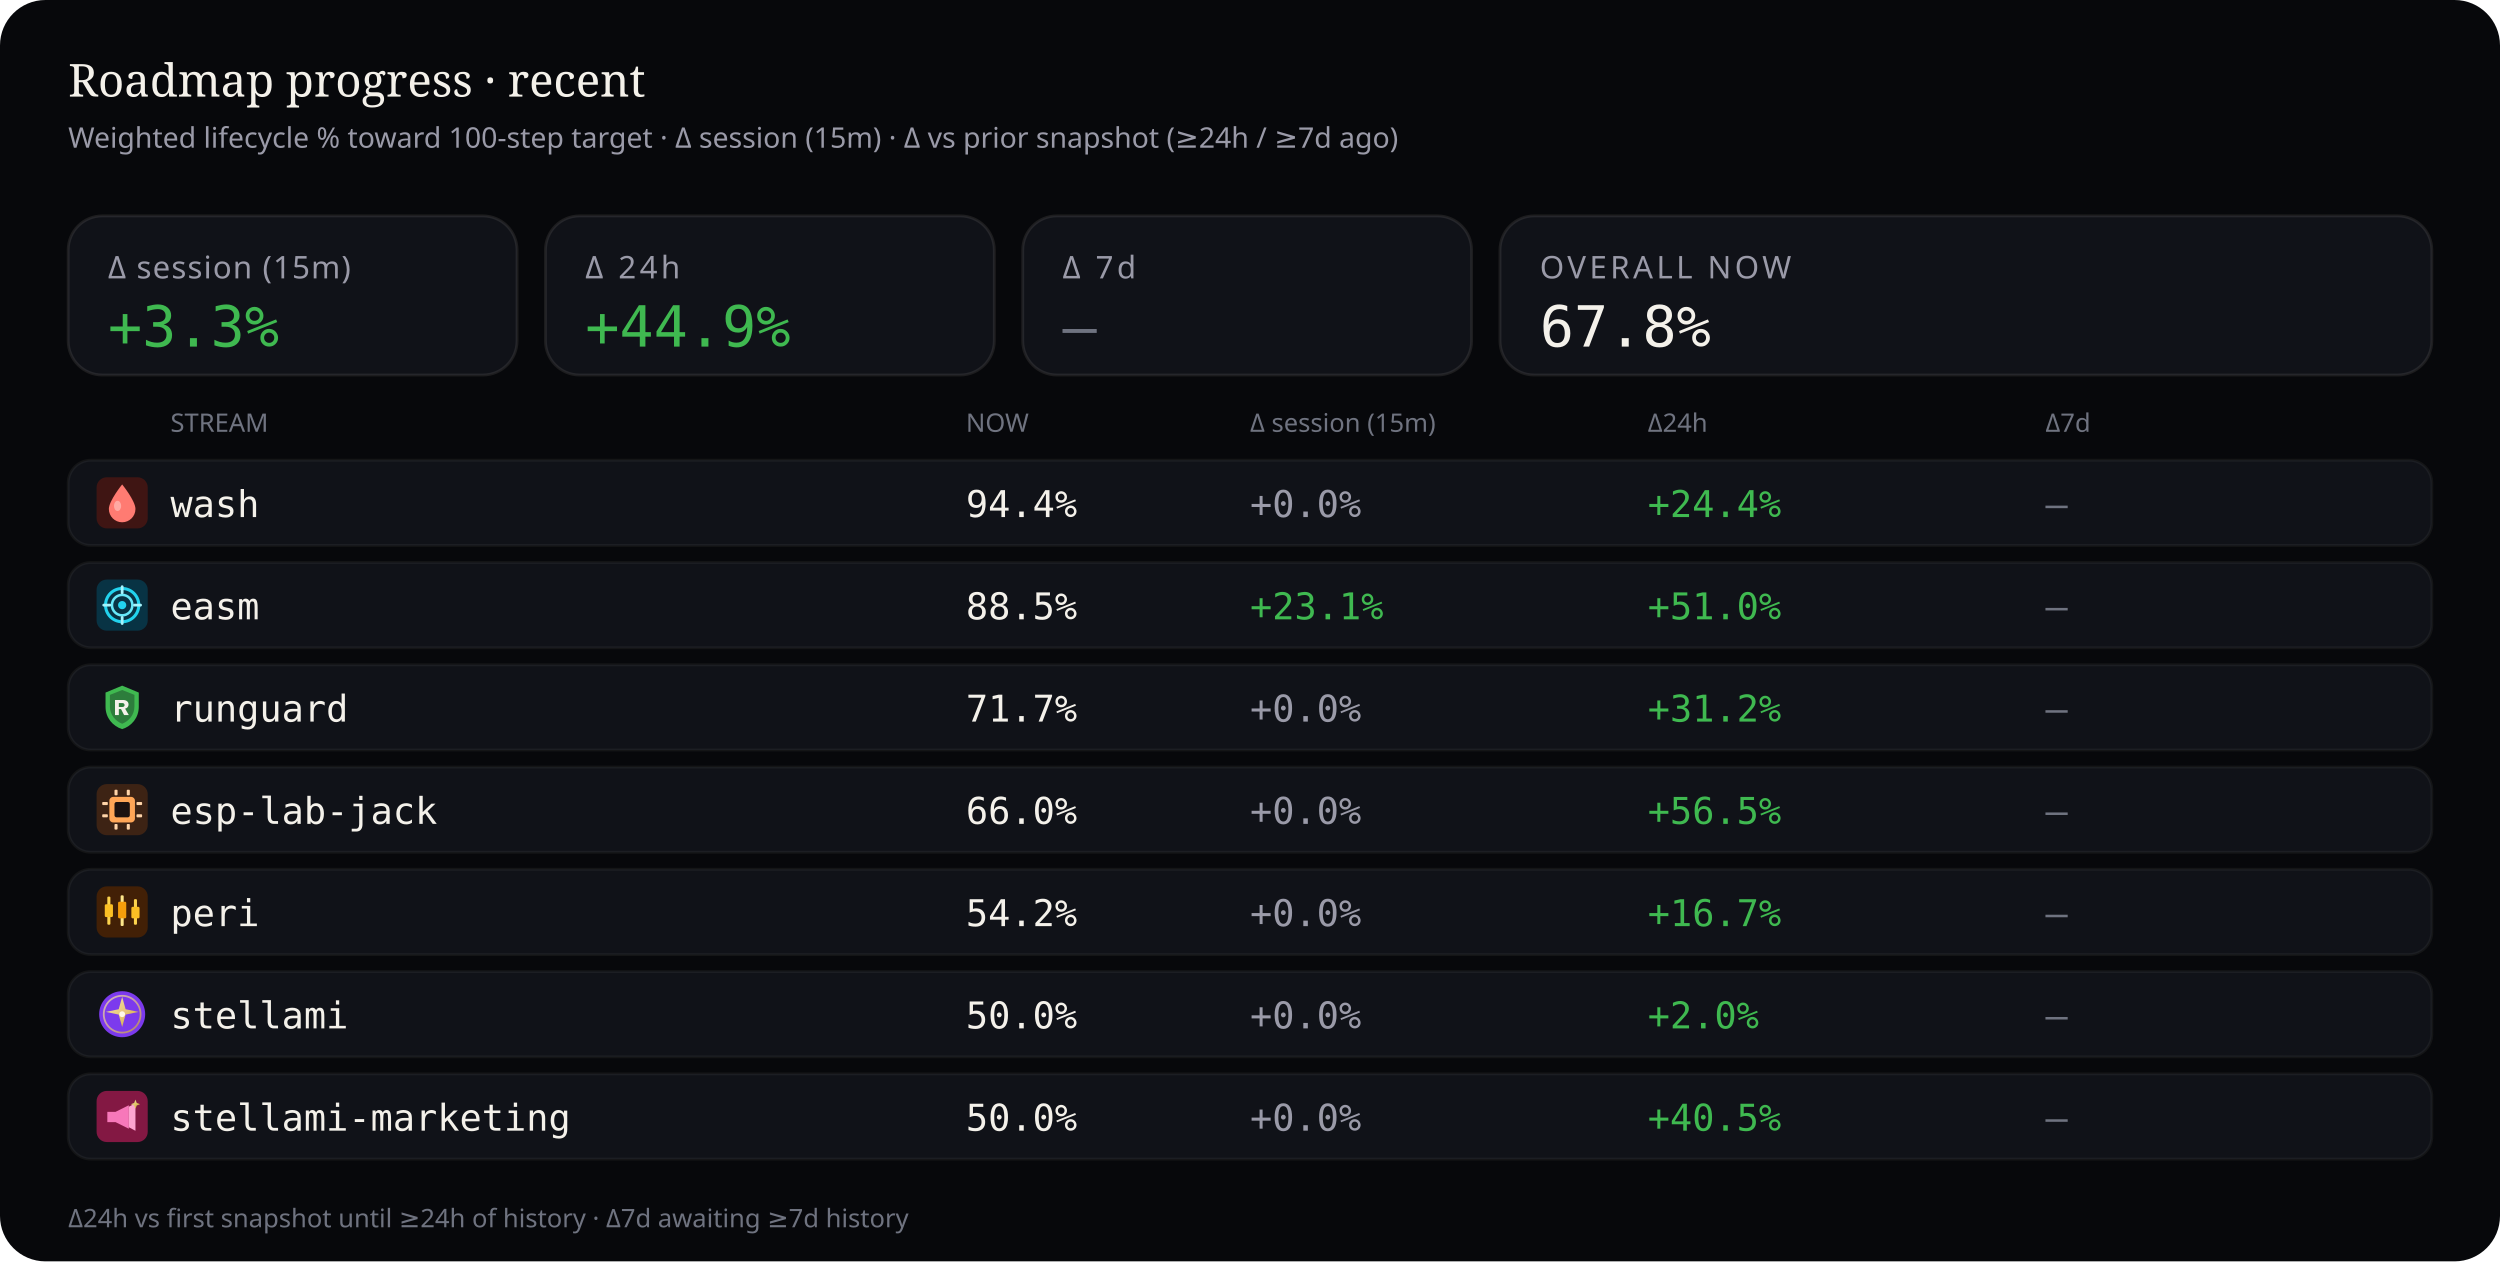
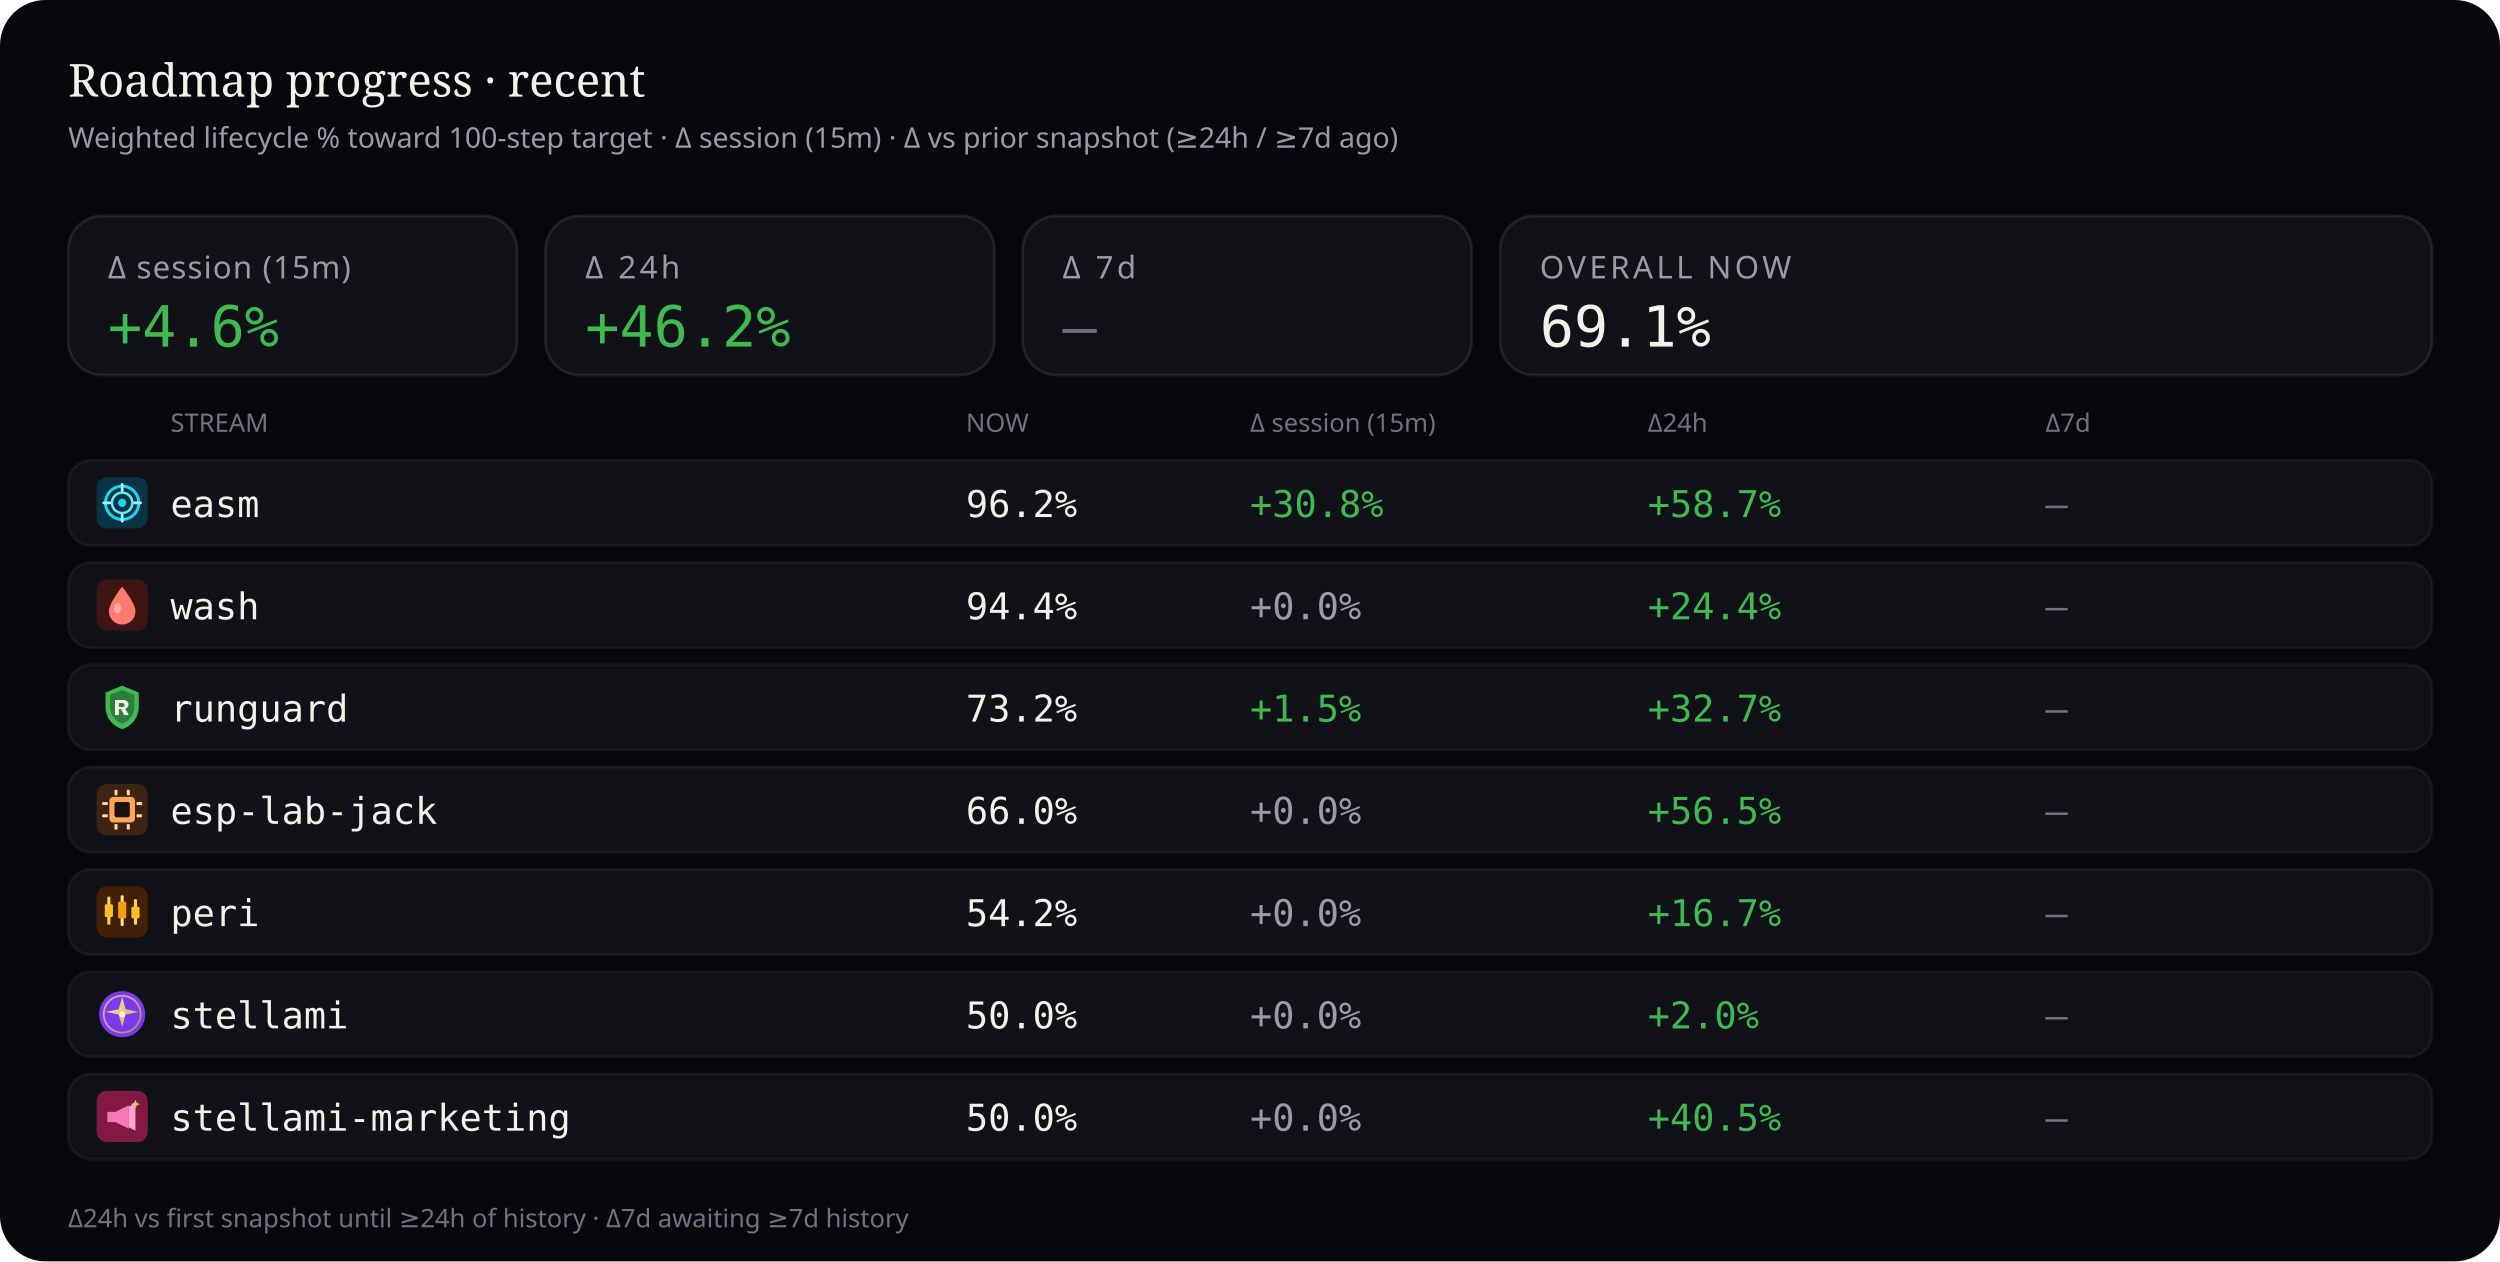
<svg xmlns="http://www.w3.org/2000/svg" viewBox="0 0 880 444" width="880" height="444" role="img" aria-label="Roadmap progress deltas — session, 24 hours, and 7 days">
  <rect width="880" height="444" rx="16" fill="#07080b" />
  <text x="24" y="34" fill="#f4f1ea" font-size="16" font-family="ui-serif, Georgia, serif">Roadmap progress · recent</text>
  <text x="24" y="52" fill="#9a9aa8" font-size="10" font-family="ui-sans-serif, system-ui, sans-serif">Weighted lifecycle % toward 100-step target · Δ session (15m) · Δ vs prior snapshot (≥24h / ≥7d ago)</text>
  <rect x="24" y="76" width="158" height="56" rx="12" fill="#101218" stroke="rgba(232,228,214,0.10)" />
  <text x="38" y="98" fill="#9a9aa8" font-size="11" font-family="ui-sans-serif, system-ui, sans-serif" letter-spacing="0.4">Δ session (15m)</text>
-   <text x="38" y="122" fill="#3fb950" font-size="20" font-family="ui-monospace, SFMono-Regular, monospace">+3.3%</text>
+   <text x="38" y="122" fill="#3fb950" font-size="20" font-family="ui-monospace, SFMono-Regular, monospace">+4.6%</text>
  <rect x="192" y="76" width="158" height="56" rx="12" fill="#101218" stroke="rgba(232,228,214,0.10)" />
  <text x="206" y="98" fill="#9a9aa8" font-size="11" font-family="ui-sans-serif, system-ui, sans-serif" letter-spacing="1.2">Δ 24h</text>
-   <text x="206" y="122" fill="#3fb950" font-size="20" font-family="ui-monospace, SFMono-Regular, monospace">+44.9%</text>
+   <text x="206" y="122" fill="#3fb950" font-size="20" font-family="ui-monospace, SFMono-Regular, monospace">+46.2%</text>
  <rect x="360" y="76" width="158" height="56" rx="12" fill="#101218" stroke="rgba(232,228,214,0.10)" />
  <text x="374" y="98" fill="#9a9aa8" font-size="11" font-family="ui-sans-serif, system-ui, sans-serif" letter-spacing="1.2">Δ 7d</text>
  <text x="374" y="122" fill="#6f7380" font-size="20" font-family="ui-monospace, SFMono-Regular, monospace">—</text>
  <rect x="528" y="76" width="328" height="56" rx="12" fill="#101218" stroke="rgba(232,228,214,0.10)" />
  <text x="542" y="98" fill="#9a9aa8" font-size="11" font-family="ui-sans-serif, system-ui, sans-serif" letter-spacing="1.2">OVERALL NOW</text>
-   <text x="542" y="122" fill="#f4f1ea" font-size="20" font-family="ui-monospace, SFMono-Regular, monospace">67.8%</text>
+   <text x="542" y="122" fill="#f4f1ea" font-size="20" font-family="ui-monospace, SFMono-Regular, monospace">69.1%</text>
  <text x="60" y="152" fill="#6f7380" font-size="9" font-family="ui-sans-serif, system-ui, sans-serif">STREAM</text>
  <text x="340" y="152" fill="#6f7380" font-size="9" font-family="ui-sans-serif, system-ui, sans-serif">NOW</text>
  <text x="440" y="152" fill="#6f7380" font-size="9" font-family="ui-sans-serif, system-ui, sans-serif">Δ session (15m)</text>
  <text x="580" y="152" fill="#6f7380" font-size="9" font-family="ui-sans-serif, system-ui, sans-serif">Δ24h</text>
  <text x="720" y="152" fill="#6f7380" font-size="9" font-family="ui-sans-serif, system-ui, sans-serif">Δ7d</text>
  <rect x="24" y="162" width="832" height="30" rx="8" fill="#101218" stroke="rgba(232,228,214,0.06)" />
-   <g id="stream_logo_wash" class="stream_logo" data-stream="wash" transform="translate(34.0,168.0) scale(0.9)" opacity="1.0">
-     <rect width="20" height="20" rx="4" fill="#3f1513" />
-     <path fill="#ff7b72" d="M10 2.8 C10 2.8 15.2 9.2 15.2 12.4 A5.2 5.2 0 0 1 4.8 12.4 C4.8 9.2 10 2.8 10 2.8 Z" />
-     <ellipse cx="8.2" cy="11.2" rx="1.4" ry="2" fill="#ffd0cc" opacity=".55" />
-   </g>
-   <use class="stream_logo" data-stream="wash" href="#stream_logo_wash" x="34.0" y="168.0" width="18" height="18" opacity="0" />
-   <text x="60" y="182" fill="#f4f1ea" font-size="13" font-family="ui-monospace, SFMono-Regular, monospace">wash</text>
-   <text x="340" y="182" fill="#f4f1ea" font-size="13" font-family="ui-monospace, SFMono-Regular, monospace">94.4%</text>
-   <text x="440" y="182" fill="#9a9aa8" font-size="13" font-family="ui-monospace, SFMono-Regular, monospace">+0.0%</text>
-   <text x="580" y="182" fill="#3fb950" font-size="13" font-family="ui-monospace, SFMono-Regular, monospace">+24.4%</text>
-   <text x="720" y="182" fill="#6f7380" font-size="13" font-family="ui-monospace, SFMono-Regular, monospace">—</text>
-   <rect x="24" y="198" width="832" height="30" rx="8" fill="#101218" stroke="rgba(232,228,214,0.06)" />
-   <g id="stream_logo_easm" class="stream_logo" data-stream="easm" transform="translate(34.0,204.0) scale(0.9)" opacity="1.0">
+   <g id="stream_logo_easm" class="stream_logo" data-stream="easm" transform="translate(34.0,168.0) scale(0.9)" opacity="1.0">
    <rect width="20" height="20" rx="4" fill="#083344" />
    <circle cx="10" cy="10" r="6.5" fill="none" stroke="#22d3ee" stroke-width="1.2" />
    <circle cx="10" cy="10" r="4" fill="none" stroke="#67e8f9" stroke-width="1" />
    <circle cx="10" cy="10" r="1.6" fill="#22d3ee" />
    <path d="M10 2.8 V5.2 M10 14.8 V17.2 M2.8 10 H5.2 M14.8 10 H17.2" stroke="#a5f3fc" stroke-width="1.1" stroke-linecap="round" />
  </g>
-   <use class="stream_logo" data-stream="easm" href="#stream_logo_easm" x="34.0" y="204.0" width="18" height="18" opacity="0" />
-   <text x="60" y="218" fill="#f4f1ea" font-size="13" font-family="ui-monospace, SFMono-Regular, monospace">easm</text>
-   <text x="340" y="218" fill="#f4f1ea" font-size="13" font-family="ui-monospace, SFMono-Regular, monospace">88.5%</text>
-   <text x="440" y="218" fill="#3fb950" font-size="13" font-family="ui-monospace, SFMono-Regular, monospace">+23.1%</text>
-   <text x="580" y="218" fill="#3fb950" font-size="13" font-family="ui-monospace, SFMono-Regular, monospace">+51.0%</text>
+   <use class="stream_logo" data-stream="easm" href="#stream_logo_easm" x="34.0" y="168.0" width="18" height="18" opacity="0" />
+   <text x="60" y="182" fill="#f4f1ea" font-size="13" font-family="ui-monospace, SFMono-Regular, monospace">easm</text>
+   <text x="340" y="182" fill="#f4f1ea" font-size="13" font-family="ui-monospace, SFMono-Regular, monospace">96.2%</text>
+   <text x="440" y="182" fill="#3fb950" font-size="13" font-family="ui-monospace, SFMono-Regular, monospace">+30.8%</text>
+   <text x="580" y="182" fill="#3fb950" font-size="13" font-family="ui-monospace, SFMono-Regular, monospace">+58.7%</text>
+   <text x="720" y="182" fill="#6f7380" font-size="13" font-family="ui-monospace, SFMono-Regular, monospace">—</text>
+   <rect x="24" y="198" width="832" height="30" rx="8" fill="#101218" stroke="rgba(232,228,214,0.06)" />
+   <g id="stream_logo_wash" class="stream_logo" data-stream="wash" transform="translate(34.0,204.0) scale(0.9)" opacity="1.0">
+     <rect width="20" height="20" rx="4" fill="#3f1513" />
+     <path fill="#ff7b72" d="M10 2.8 C10 2.8 15.2 9.2 15.2 12.4 A5.2 5.2 0 0 1 4.8 12.4 C4.8 9.2 10 2.8 10 2.8 Z" />
+     <ellipse cx="8.2" cy="11.2" rx="1.4" ry="2" fill="#ffd0cc" opacity=".55" />
+   </g>
+   <use class="stream_logo" data-stream="wash" href="#stream_logo_wash" x="34.0" y="204.0" width="18" height="18" opacity="0" />
+   <text x="60" y="218" fill="#f4f1ea" font-size="13" font-family="ui-monospace, SFMono-Regular, monospace">wash</text>
+   <text x="340" y="218" fill="#f4f1ea" font-size="13" font-family="ui-monospace, SFMono-Regular, monospace">94.4%</text>
+   <text x="440" y="218" fill="#9a9aa8" font-size="13" font-family="ui-monospace, SFMono-Regular, monospace">+0.0%</text>
+   <text x="580" y="218" fill="#3fb950" font-size="13" font-family="ui-monospace, SFMono-Regular, monospace">+24.4%</text>
  <text x="720" y="218" fill="#6f7380" font-size="13" font-family="ui-monospace, SFMono-Regular, monospace">—</text>
  <rect x="24" y="234" width="832" height="30" rx="8" fill="#101218" stroke="rgba(232,228,214,0.06)" />
  <g id="stream_logo_runguard" class="stream_logo" data-stream="runguard" transform="translate(34.0,240.0) scale(0.9)" opacity="1.0">
    <path fill="#3fb950" d="M10 1.5 L16.5 4.2 V9.8 C16.5 14.1 13.6 17.4 10 18.5 C6.4 17.4 3.5 14.1 3.5 9.8 V4.2 Z" />
    <path fill="#0d1117" fill-opacity=".35" d="M10 3.2 L14.8 5.1 V9.7 C14.8 12.9 12.6 15.4 10 16.4 C7.4 15.4 5.2 12.9 5.2 9.7 V5.1 Z" />
    <path fill="#f4f1ea" d="M7.2 7.1h3.1c1.35 0 2.2.7 2.2 1.75 0 .85-.5 1.45-1.35 1.65L12.6 13h-1.85l-1.2-2.35H8.7V13H7.2V7.1zm1.5 1.2v1.55h1.35c.55 0 .9-.28.9-.75s-.35-.8-.9-.8H8.7z" />
  </g>
  <use class="stream_logo" data-stream="runguard" href="#stream_logo_runguard" x="34.0" y="240.0" width="18" height="18" opacity="0" />
  <text x="60" y="254" fill="#f4f1ea" font-size="13" font-family="ui-monospace, SFMono-Regular, monospace">runguard</text>
-   <text x="340" y="254" fill="#f4f1ea" font-size="13" font-family="ui-monospace, SFMono-Regular, monospace">71.7%</text>
-   <text x="440" y="254" fill="#9a9aa8" font-size="13" font-family="ui-monospace, SFMono-Regular, monospace">+0.0%</text>
-   <text x="580" y="254" fill="#3fb950" font-size="13" font-family="ui-monospace, SFMono-Regular, monospace">+31.2%</text>
+   <text x="340" y="254" fill="#f4f1ea" font-size="13" font-family="ui-monospace, SFMono-Regular, monospace">73.2%</text>
+   <text x="440" y="254" fill="#3fb950" font-size="13" font-family="ui-monospace, SFMono-Regular, monospace">+1.5%</text>
+   <text x="580" y="254" fill="#3fb950" font-size="13" font-family="ui-monospace, SFMono-Regular, monospace">+32.7%</text>
  <text x="720" y="254" fill="#6f7380" font-size="13" font-family="ui-monospace, SFMono-Regular, monospace">—</text>
  <rect x="24" y="270" width="832" height="30" rx="8" fill="#101218" stroke="rgba(232,228,214,0.06)" />
  <g id="stream_logo_esp-lab-jack" class="stream_logo" data-stream="esp-lab-jack" transform="translate(34.0,276.0) scale(0.9)" opacity="1.0">
    <rect width="20" height="20" rx="4" fill="#3d2314" />
    <rect x="5" y="5" width="10" height="10" rx="1.5" fill="#ffa657" />
    <rect x="7" y="7" width="6" height="6" rx="0.8" fill="#1c1210" />
    <rect x="2.2" y="7" width="2.2" height="1.2" rx="0.3" fill="#ffd4a8" />
    <rect x="2.2" y="11.8" width="2.2" height="1.2" rx="0.3" fill="#ffd4a8" />
    <rect x="15.6" y="7" width="2.2" height="1.2" rx="0.3" fill="#ffd4a8" />
    <rect x="15.6" y="11.8" width="2.2" height="1.2" rx="0.3" fill="#ffd4a8" />
    <rect x="7" y="2.2" width="1.2" height="2.2" rx="0.3" fill="#ffd4a8" />
    <rect x="11.8" y="2.2" width="1.2" height="2.2" rx="0.3" fill="#ffd4a8" />
    <rect x="7" y="15.6" width="1.2" height="2.2" rx="0.3" fill="#ffd4a8" />
    <rect x="11.8" y="15.6" width="1.2" height="2.2" rx="0.3" fill="#ffd4a8" />
  </g>
  <use class="stream_logo" data-stream="esp-lab-jack" href="#stream_logo_esp-lab-jack" x="34.0" y="276.0" width="18" height="18" opacity="0" />
  <text x="60" y="290" fill="#f4f1ea" font-size="13" font-family="ui-monospace, SFMono-Regular, monospace">esp-lab-jack</text>
  <text x="340" y="290" fill="#f4f1ea" font-size="13" font-family="ui-monospace, SFMono-Regular, monospace">66.0%</text>
  <text x="440" y="290" fill="#9a9aa8" font-size="13" font-family="ui-monospace, SFMono-Regular, monospace">+0.0%</text>
  <text x="580" y="290" fill="#3fb950" font-size="13" font-family="ui-monospace, SFMono-Regular, monospace">+56.5%</text>
  <text x="720" y="290" fill="#6f7380" font-size="13" font-family="ui-monospace, SFMono-Regular, monospace">—</text>
  <rect x="24" y="306" width="832" height="30" rx="8" fill="#101218" stroke="rgba(232,228,214,0.06)" />
  <g id="stream_logo_peri" class="stream_logo" data-stream="peri" transform="translate(34.0,312.0) scale(0.9)" opacity="1.0">
    <rect width="20" height="20" rx="4" fill="#422006" />
    <rect x="4.2" y="4" width="1.2" height="11" rx="0.4" fill="#fcd34d" />
    <rect x="3.2" y="7" width="3.2" height="5" rx="0.5" fill="#fbbf24" />
    <rect x="9.4" y="3.5" width="1.2" height="12" rx="0.4" fill="#fde68a" />
    <rect x="8.4" y="6" width="3.2" height="6.5" rx="0.5" fill="#f59e0b" />
    <rect x="14.6" y="5" width="1.2" height="10" rx="0.4" fill="#fcd34d" />
    <rect x="13.6" y="8" width="3.2" height="4.5" rx="0.5" fill="#fbbf24" />
  </g>
  <use class="stream_logo" data-stream="peri" href="#stream_logo_peri" x="34.0" y="312.0" width="18" height="18" opacity="0" />
  <text x="60" y="326" fill="#f4f1ea" font-size="13" font-family="ui-monospace, SFMono-Regular, monospace">peri</text>
  <text x="340" y="326" fill="#f4f1ea" font-size="13" font-family="ui-monospace, SFMono-Regular, monospace">54.2%</text>
  <text x="440" y="326" fill="#9a9aa8" font-size="13" font-family="ui-monospace, SFMono-Regular, monospace">+0.0%</text>
  <text x="580" y="326" fill="#3fb950" font-size="13" font-family="ui-monospace, SFMono-Regular, monospace">+16.7%</text>
  <text x="720" y="326" fill="#6f7380" font-size="13" font-family="ui-monospace, SFMono-Regular, monospace">—</text>
  <rect x="24" y="342" width="832" height="30" rx="8" fill="#101218" stroke="rgba(232,228,214,0.06)" />
  <g id="stream_logo_stellami" class="stream_logo" data-stream="stellami" transform="translate(34.0,348.0) scale(0.9)" opacity="1.0">
    <defs>
      <linearGradient id="stream_logo_stellami-stellami-gold" x1="0%" y1="0%" x2="100%" y2="100%">
        <stop offset="0%" stop-color="#f5e6a8" />
        <stop offset="55%" stop-color="#e8c57a" />
        <stop offset="100%" stop-color="#c9a227" />
      </linearGradient>
    </defs>
    <circle cx="10" cy="10" r="9" fill="#7c3aed" />
    <circle cx="10" cy="10" r="7.2" fill="none" stroke="url(#stream_logo_stellami-stellami-gold)" stroke-width="0.7" opacity=".7" />
    <path fill="url(#stream_logo_stellami-stellami-gold)" d="M10 3.2 L11.35 8.05 L16.4 9.1 L11.35 10.15 L10 15 L8.65 10.15 L3.6 9.1 L8.65 8.05 Z" />
    <circle cx="10" cy="10" r="1.15" fill="#fff8e8" />
  </g>
  <use class="stream_logo" data-stream="stellami" href="#stream_logo_stellami" x="34.0" y="348.0" width="18" height="18" opacity="0" />
  <text x="60" y="362" fill="#f4f1ea" font-size="13" font-family="ui-monospace, SFMono-Regular, monospace">stellami</text>
  <text x="340" y="362" fill="#f4f1ea" font-size="13" font-family="ui-monospace, SFMono-Regular, monospace">50.0%</text>
  <text x="440" y="362" fill="#9a9aa8" font-size="13" font-family="ui-monospace, SFMono-Regular, monospace">+0.0%</text>
  <text x="580" y="362" fill="#3fb950" font-size="13" font-family="ui-monospace, SFMono-Regular, monospace">+2.0%</text>
  <text x="720" y="362" fill="#6f7380" font-size="13" font-family="ui-monospace, SFMono-Regular, monospace">—</text>
  <rect x="24" y="378" width="832" height="30" rx="8" fill="#101218" stroke="rgba(232,228,214,0.06)" />
  <g id="stream_logo_stellami-marketing" class="stream_logo" data-stream="stellami-marketing" transform="translate(34.0,384.0) scale(0.9)" opacity="1.0">
    <defs>
      <linearGradient id="stream_logo_stellami-marketing-smkt-gold" x1="0%" y1="0%" x2="100%" y2="100%">
        <stop offset="0%" stop-color="#f5e6a8" />
        <stop offset="100%" stop-color="#c9a227" />
      </linearGradient>
    </defs>
    <rect width="20" height="20" rx="4" fill="#831843" />
    <path fill="#f778ba" d="M4.2 8.2h3.2l5.2-2.6v9.2l-5.2-2.6H4.2z" />
    <path fill="#fda4d0" d="M12.6 6.2l2.6-1.4v10.8l-2.6-1.4z" />
    <path fill="url(#stream_logo_stellami-marketing-smkt-gold)" d="M15.2 3.4 L15.7 4.7 L17 5.2 L15.7 5.7 L15.2 7 L14.7 5.7 L13.4 5.2 L14.7 4.7 Z" />
  </g>
  <use class="stream_logo" data-stream="stellami-marketing" href="#stream_logo_stellami-marketing" x="34.0" y="384.0" width="18" height="18" opacity="0" />
  <text x="60" y="398" fill="#f4f1ea" font-size="13" font-family="ui-monospace, SFMono-Regular, monospace">stellami-marketing</text>
  <text x="340" y="398" fill="#f4f1ea" font-size="13" font-family="ui-monospace, SFMono-Regular, monospace">50.0%</text>
  <text x="440" y="398" fill="#9a9aa8" font-size="13" font-family="ui-monospace, SFMono-Regular, monospace">+0.0%</text>
  <text x="580" y="398" fill="#3fb950" font-size="13" font-family="ui-monospace, SFMono-Regular, monospace">+40.5%</text>
  <text x="720" y="398" fill="#6f7380" font-size="13" font-family="ui-monospace, SFMono-Regular, monospace">—</text>
  <text x="24" y="432" fill="#6f7380" font-size="9" font-family="ui-sans-serif, system-ui, sans-serif">Δ24h vs first snapshot until ≥24h of history · Δ7d awaiting ≥7d history</text>
</svg>
